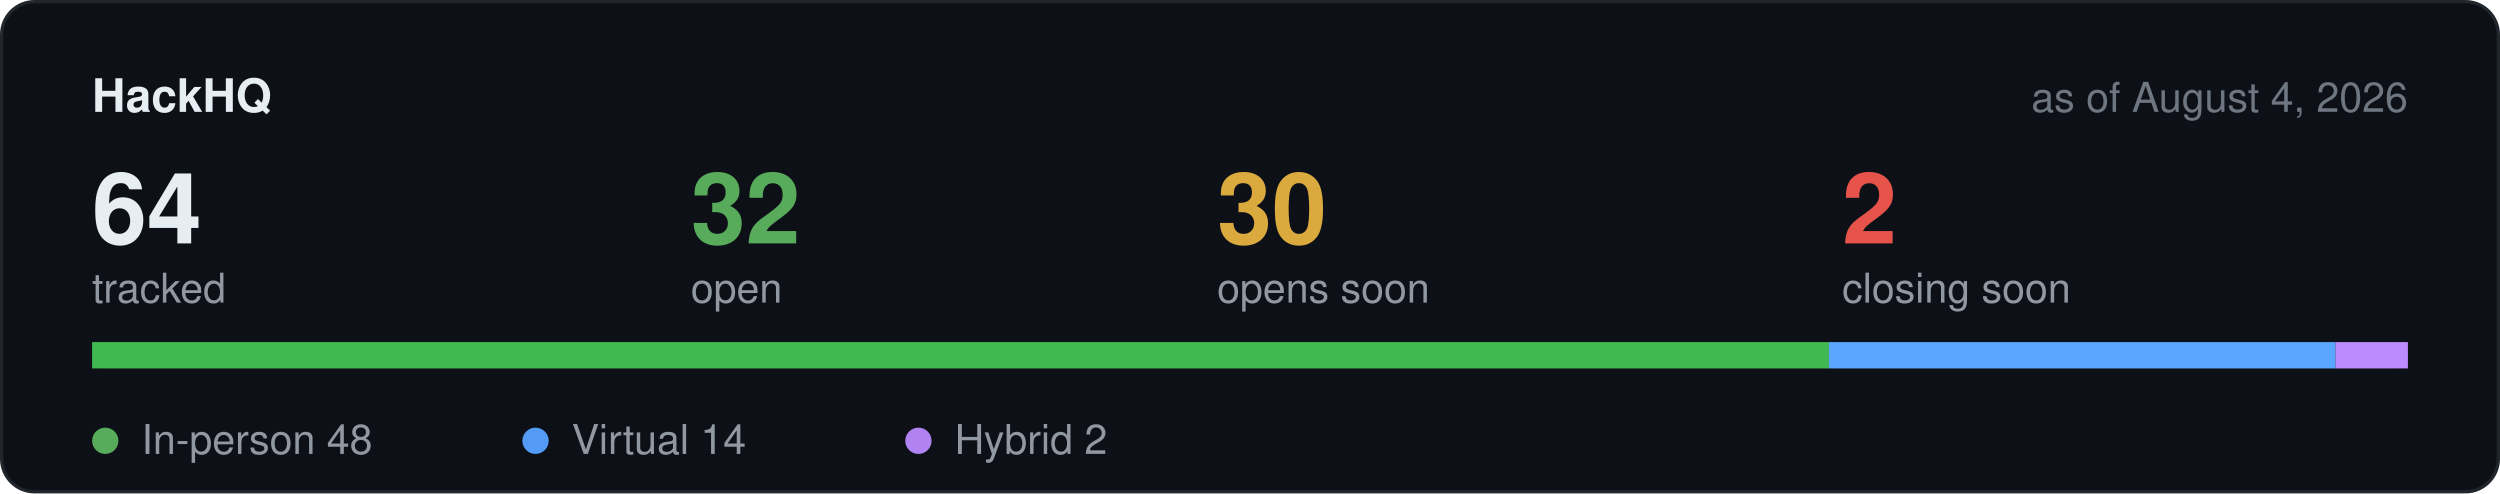
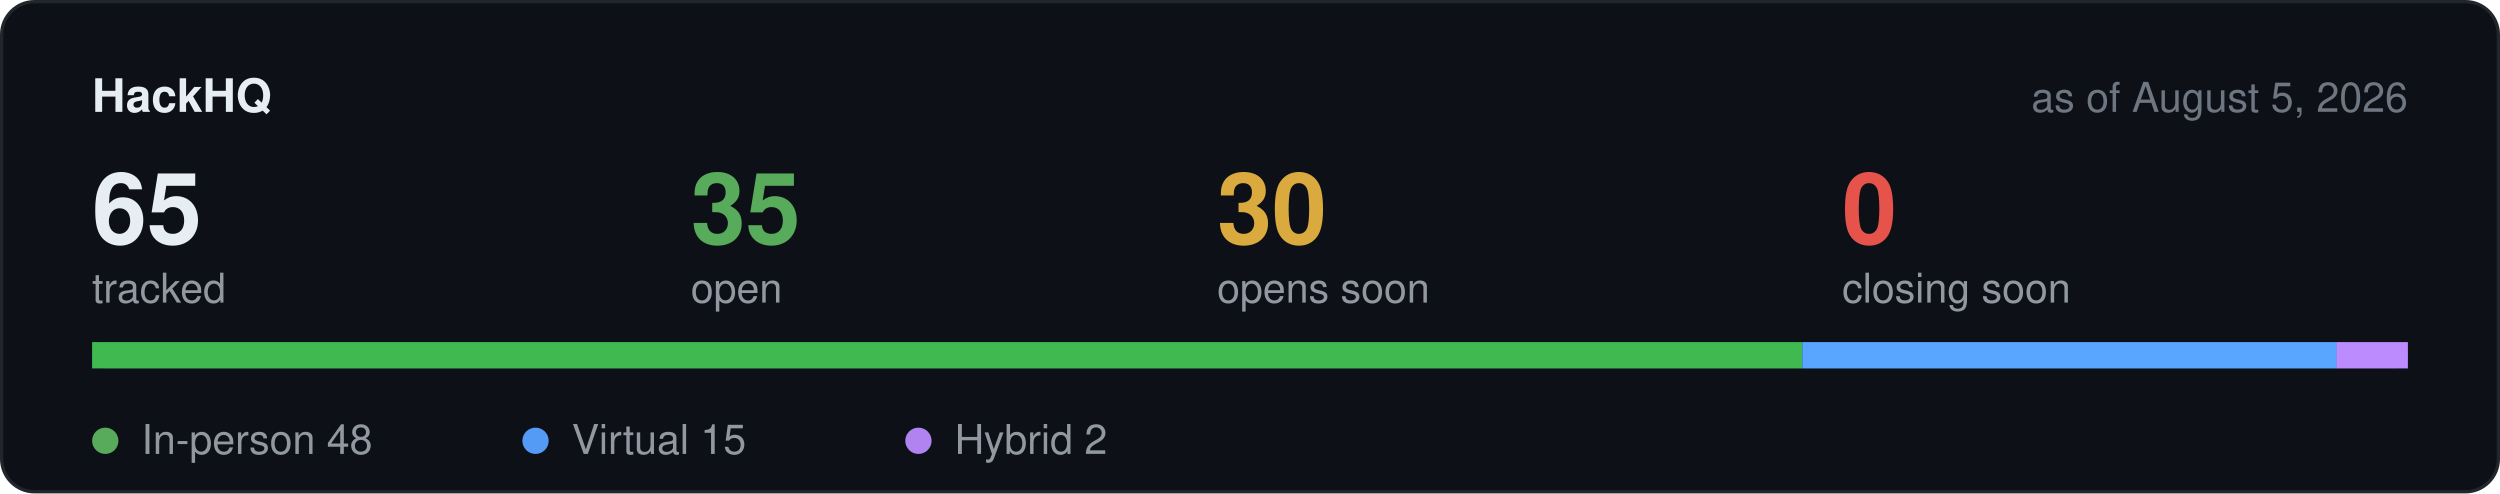
<svg xmlns="http://www.w3.org/2000/svg" width="760" height="150" viewBox="0 0 760 150" role="img" aria-label="Hackathon stats">
  <rect x="0.5" y="0.5" width="759" height="149" rx="10" fill="#0d1117" stroke="#21262d" />
  <text x="28" y="34" font-family="-apple-system,BlinkMacSystemFont,Segoe UI,Helvetica,Arial,sans-serif" font-size="14" font-weight="600" fill="#e6edf3">HackHQ</text>
-   <text x="732" y="34" text-anchor="end" font-family="-apple-system,BlinkMacSystemFont,Segoe UI,Helvetica,Arial,sans-serif" font-size="12.5" fill="#6e7681">as of August 4, 2026</text>
-   <text x="28" y="74" font-family="-apple-system,BlinkMacSystemFont,Segoe UI,Helvetica,Arial,sans-serif" font-size="30" font-weight="600" fill="#e6edf3">64</text>
+   <text x="732" y="34" text-anchor="end" font-family="-apple-system,BlinkMacSystemFont,Segoe UI,Helvetica,Arial,sans-serif" font-size="12.5" fill="#6e7681">as of August 5, 2026</text>
+   <text x="28" y="74" font-family="-apple-system,BlinkMacSystemFont,Segoe UI,Helvetica,Arial,sans-serif" font-size="30" font-weight="600" fill="#e6edf3">65</text>
  <text x="28" y="92" font-family="-apple-system,BlinkMacSystemFont,Segoe UI,Helvetica,Arial,sans-serif" font-size="12.5" fill="#9198a1">tracked</text>
-   <text x="210" y="74" font-family="-apple-system,BlinkMacSystemFont,Segoe UI,Helvetica,Arial,sans-serif" font-size="30" font-weight="600" fill="#57ab5a">32</text>
+   <text x="210" y="74" font-family="-apple-system,BlinkMacSystemFont,Segoe UI,Helvetica,Arial,sans-serif" font-size="30" font-weight="600" fill="#57ab5a">35</text>
  <text x="210" y="92" font-family="-apple-system,BlinkMacSystemFont,Segoe UI,Helvetica,Arial,sans-serif" font-size="12.5" fill="#9198a1">open</text>
  <text x="370" y="74" font-family="-apple-system,BlinkMacSystemFont,Segoe UI,Helvetica,Arial,sans-serif" font-size="30" font-weight="600" fill="#daaa3f">30</text>
  <text x="370" y="92" font-family="-apple-system,BlinkMacSystemFont,Segoe UI,Helvetica,Arial,sans-serif" font-size="12.5" fill="#9198a1">opens soon</text>
-   <text x="560" y="74" font-family="-apple-system,BlinkMacSystemFont,Segoe UI,Helvetica,Arial,sans-serif" font-size="30" font-weight="600" fill="#e5534b">2</text>
+   <text x="560" y="74" font-family="-apple-system,BlinkMacSystemFont,Segoe UI,Helvetica,Arial,sans-serif" font-size="30" font-weight="600" fill="#e5534b">0</text>
  <text x="560" y="92" font-family="-apple-system,BlinkMacSystemFont,Segoe UI,Helvetica,Arial,sans-serif" font-size="12.5" fill="#9198a1">closing soon</text>
  <rect x="28" y="104" width="704" height="8" rx="4" fill="#21262d" />
-   <rect x="28.0" y="104" width="528.0" height="8" fill="#3fb950" />
-   <rect x="556.0" y="104" width="154.0" height="8" fill="#58a6ff" />
-   <rect x="710.0" y="104" width="22.0" height="8" fill="#bc8cff" />
+   <rect x="28.0" y="104" width="519.9" height="8" fill="#3fb950" />
+   <rect x="547.9" y="104" width="162.5" height="8" fill="#58a6ff" />
+   <rect x="710.3" y="104" width="21.7" height="8" fill="#bc8cff" />
  <circle cx="32" cy="134" r="4" fill="#57ab5a" />
  <text x="43" y="138" font-family="-apple-system,BlinkMacSystemFont,Segoe UI,Helvetica,Arial,sans-serif" font-size="12.5" fill="#9198a1">In-person 48</text>
  <circle cx="162.8" cy="134" r="4" fill="#539bf5" />
-   <text x="173.8" y="138" font-family="-apple-system,BlinkMacSystemFont,Segoe UI,Helvetica,Arial,sans-serif" font-size="12.5" fill="#9198a1">Virtual 14</text>
+   <text x="173.8" y="138" font-family="-apple-system,BlinkMacSystemFont,Segoe UI,Helvetica,Arial,sans-serif" font-size="12.5" fill="#9198a1">Virtual 15</text>
  <circle cx="279.2" cy="134" r="4" fill="#b083f0" />
  <text x="290.2" y="138" font-family="-apple-system,BlinkMacSystemFont,Segoe UI,Helvetica,Arial,sans-serif" font-size="12.5" fill="#9198a1">Hybrid 2</text>
</svg>
